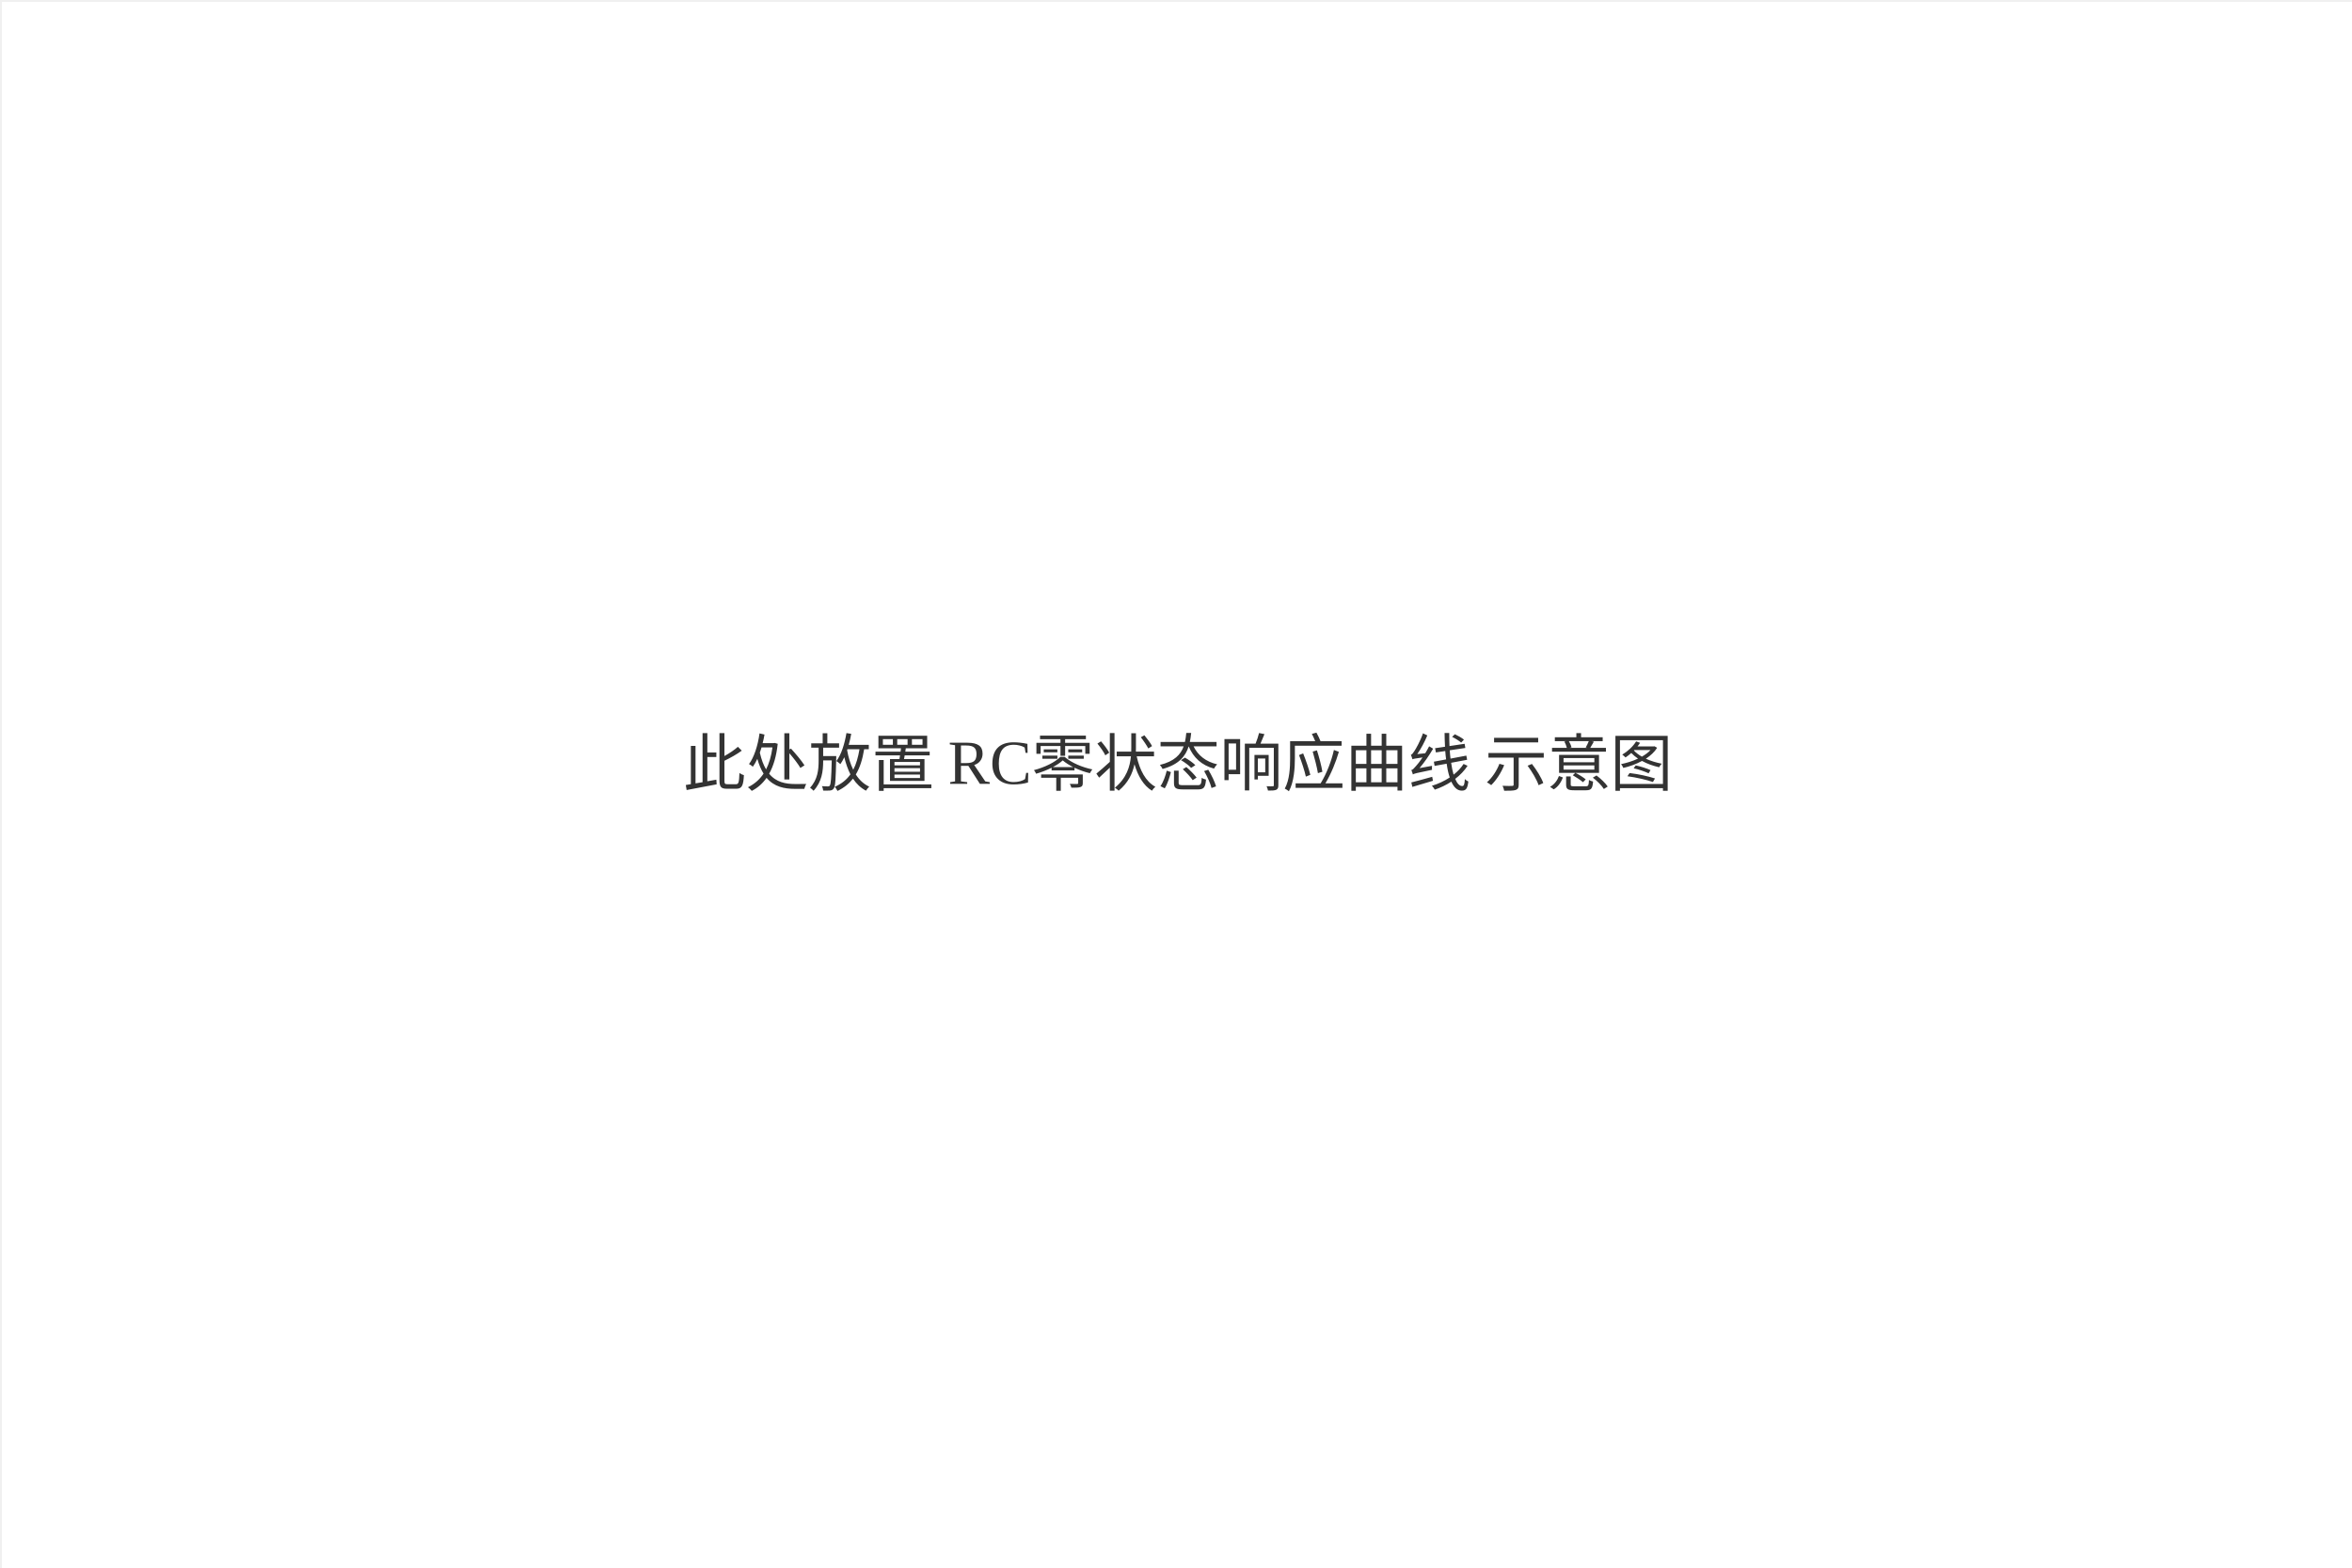
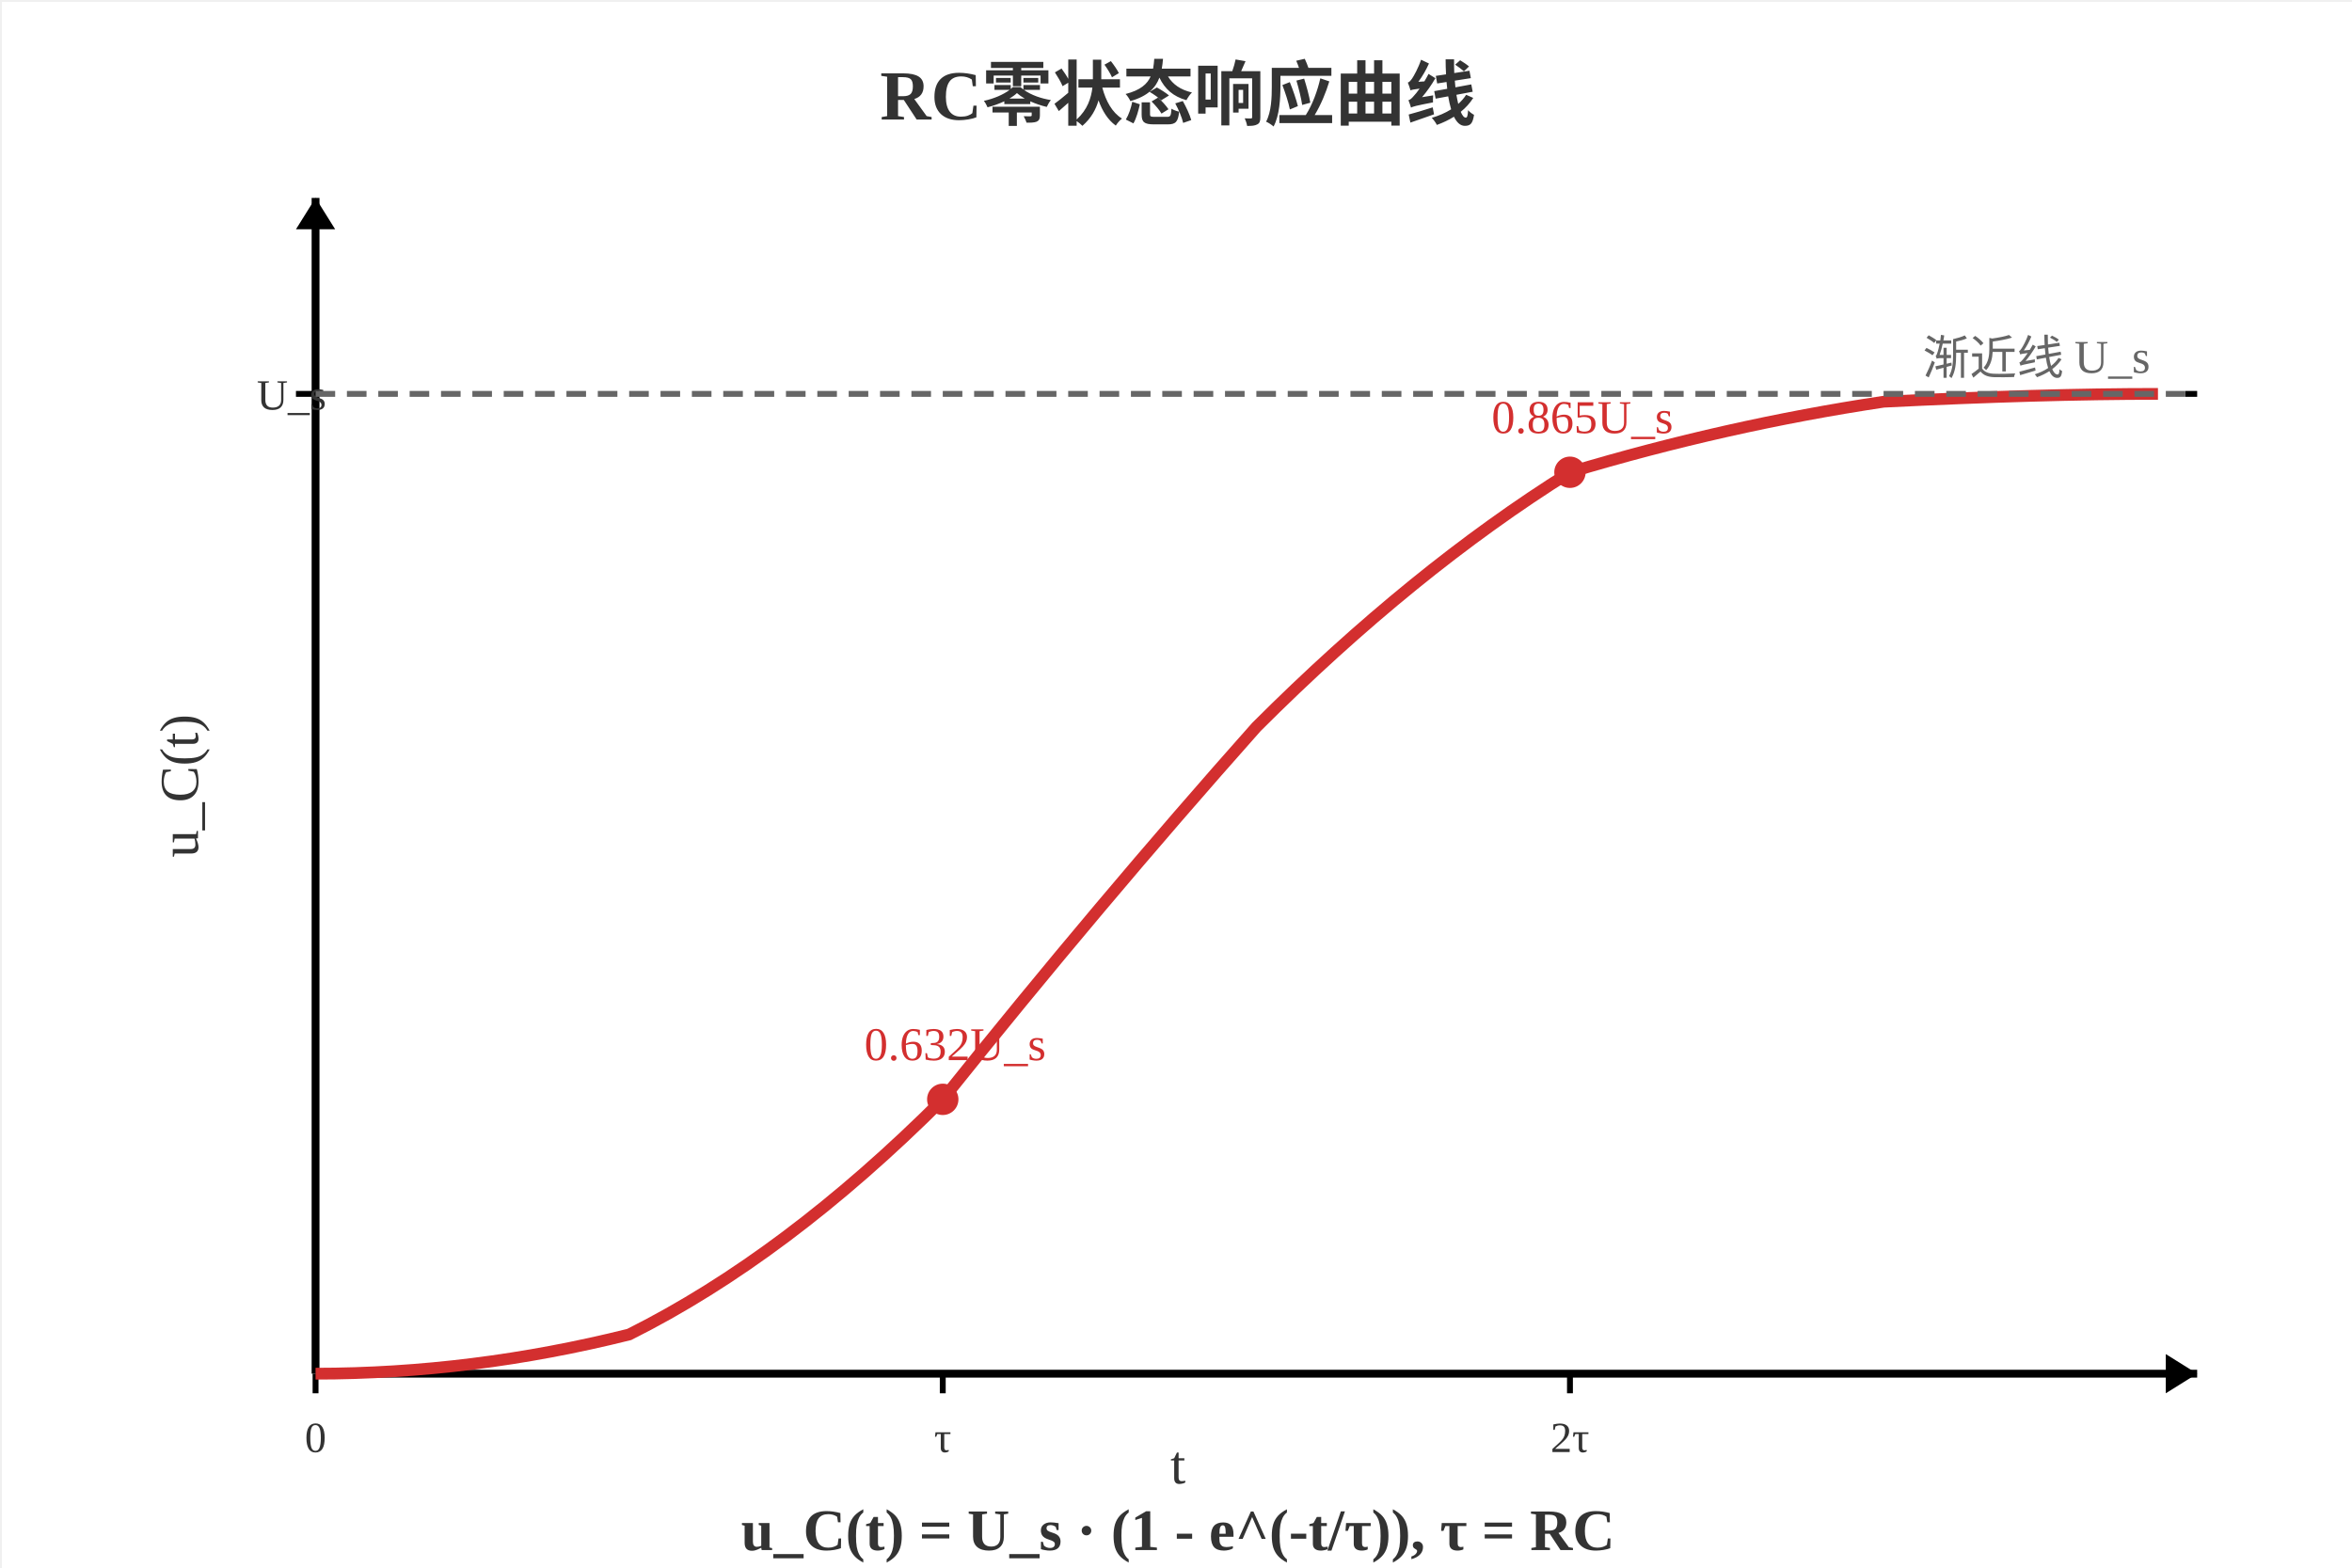
- <svg xmlns="http://www.w3.org/2000/svg" width="600" height="400">
+ <svg xmlns="http://www.w3.org/2000/svg" width="600" height="400" viewBox="0 0 600 400">
  <defs />
  <g transform="translate(0.5,0.5)">
    <rect x="0" y="0" width="600" height="400" fill="#ffffff" stroke="none" />
-     <text x="300" y="200" text-anchor="middle" font-size="16" fill="#333">此处放置 RC零状态响应曲线 示意图</text>
+     <text x="300" y="30" text-anchor="middle" font-size="18" fill="#333" font-weight="bold">RC零状态响应曲线</text>
+     <line x1="80" y1="350" x2="560" y2="350" stroke="#000" stroke-width="2" />
+     <line x1="80" y1="350" x2="80" y2="50" stroke="#000" stroke-width="2" />
+     <polygon points="560,350 552,345 552,355" fill="#000" />
+     <polygon points="80,50 75,58 85,58" fill="#000" />
+     <text x="300" y="378" text-anchor="middle" font-size="14" fill="#333">t</text>
+     <text x="50" y="200" text-anchor="middle" font-size="14" fill="#333" transform="rotate(-90, 50, 200)">u_C(t)</text>
+     <line x1="80" y1="350" x2="80" y2="355" stroke="#000" stroke-width="1.5" />
+     <text x="80" y="370" text-anchor="middle" font-size="11" fill="#333">0</text>
+     <line x1="240" y1="350" x2="240" y2="355" stroke="#000" stroke-width="1.5" />
+     <text x="240" y="370" text-anchor="middle" font-size="11" fill="#333">τ</text>
+     <line x1="400" y1="350" x2="400" y2="355" stroke="#000" stroke-width="1.5" />
+     <text x="400" y="370" text-anchor="middle" font-size="11" fill="#333">2τ</text>
+     <line x1="80" y1="100" x2="75" y2="100" stroke="#000" stroke-width="1.5" />
+     <text x="65" y="104" font-size="11" fill="#333">U_s</text>
+     <line x1="560" y1="100" x2="555" y2="100" stroke="#000" stroke-width="1.5" stroke-dasharray="3,2" />
+     <path d="M 80 350 Q 120 350 160 340 Q 200 320 240 280 Q 280 230 320 185 Q 360 145 400 120 Q 440 108 480 102 Q 520 100 550 100" fill="none" stroke="#d32f2f" stroke-width="3" />
+     <circle cx="240" cy="280" r="4" fill="#d32f2f" />
+     <circle cx="400" cy="120" r="4" fill="#d32f2f" />
+     <text x="220" y="270" font-size="12" fill="#d32f2f">0.632U_s</text>
+     <text x="380" y="110" font-size="12" fill="#d32f2f">0.865U_s</text>
+     <line x1="80" y1="100" x2="560" y2="100" stroke="#666" stroke-width="1.5" stroke-dasharray="5,3" />
+     <text x="490" y="95" font-size="12" fill="#666">渐近线 U_s</text>
+     <text x="300" y="395" text-anchor="middle" font-size="15" fill="#333" font-weight="bold">u_C(t) = U_s · (1 - e^(-t/τ)), τ = RC</text>
  </g>
</svg>
